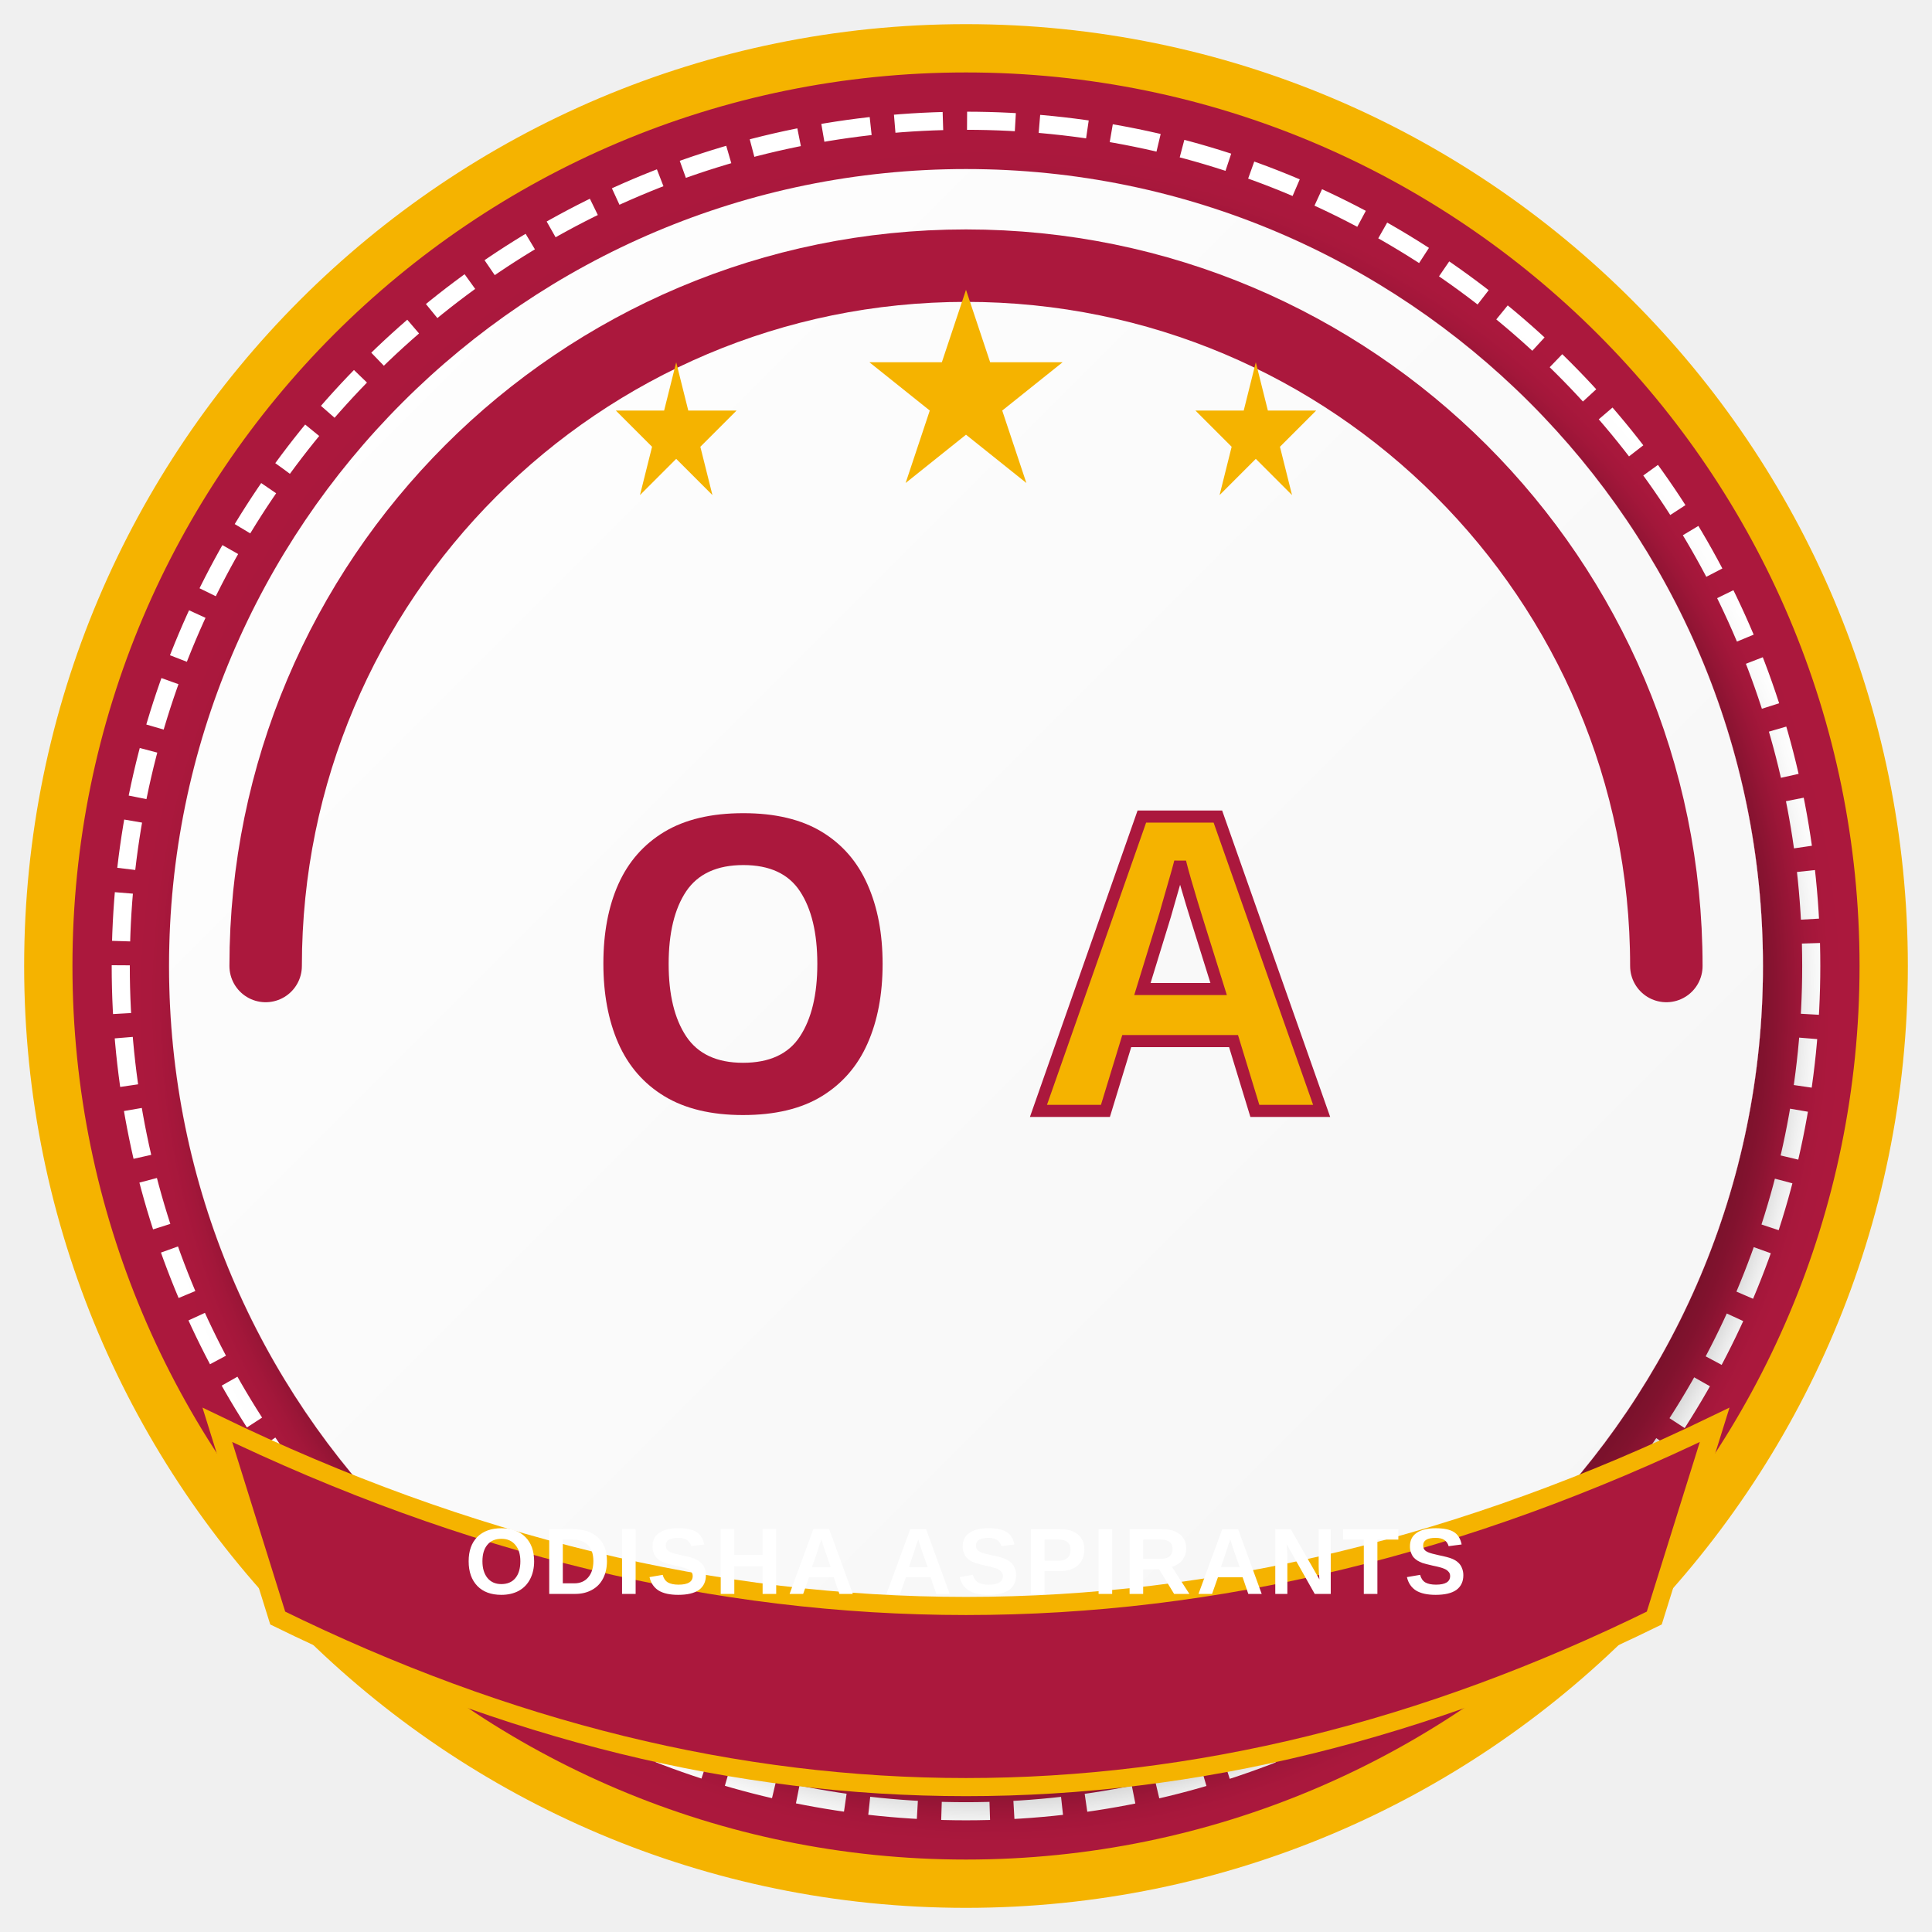
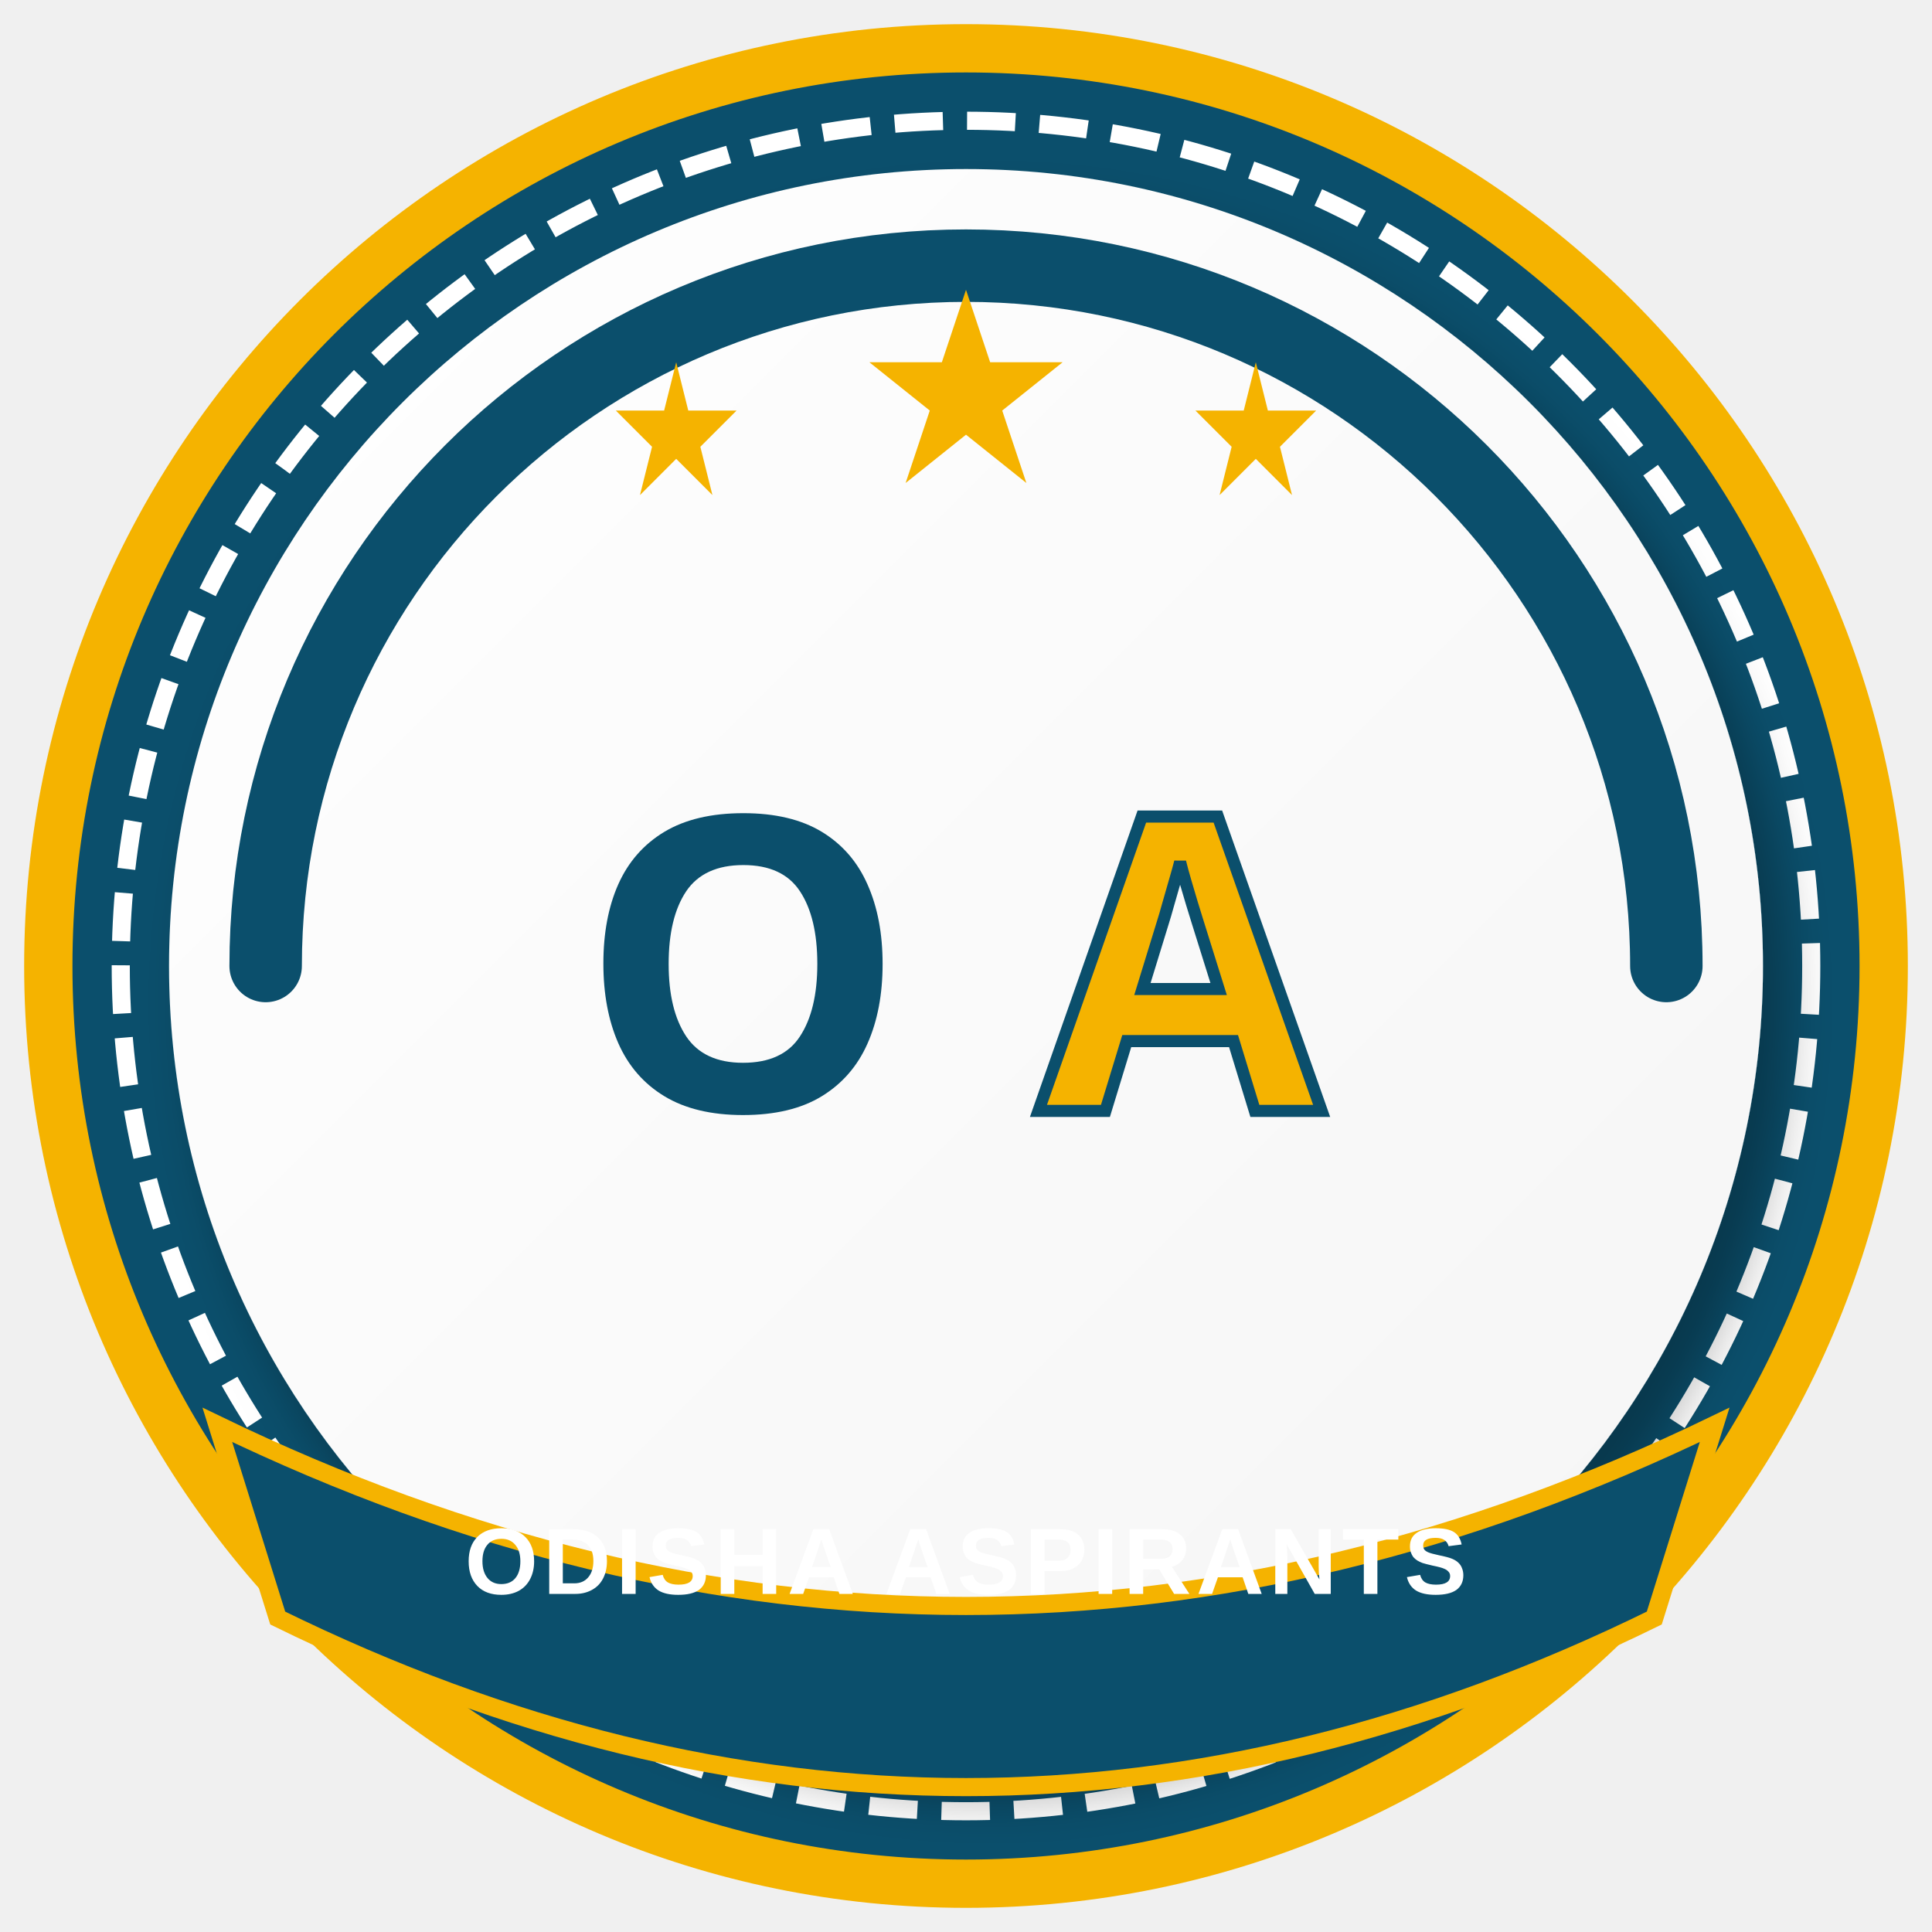
<svg xmlns="http://www.w3.org/2000/svg" viewBox="0 0 160 160" width="150" height="150">
  <defs>
    <radialGradient id="goldGrad" cx="50%" cy="50%" r="50%">
      <stop offset="0%" stop-color="#fff8d6" />
      <stop offset="60%" stop-color="#f5b300" />
      <stop offset="100%" stop-color="#c68400" />
    </radialGradient>
    <linearGradient id="shieldGrad" x1="0%" y1="0%" x2="100%" y2="100%">
      <stop offset="0%" stop-color="#ffffff" />
      <stop offset="100%" stop-color="#f5f5f5" />
    </linearGradient>
    <filter id="dropShadow" x="-10%" y="-10%" width="130%" height="130%">
      <feDropShadow dx="2" dy="3" stdDeviation="2" flood-opacity="0.3" />
    </filter>
  </defs>
-   <circle cx="80" cy="80" r="76" fill="#ab183d" stroke="#f5b300" stroke-width="4" />
+   <circle cx="80" cy="80" r="76" fill="#0b4f6c" stroke="#f5b300" stroke-width="4" />
  <circle cx="80" cy="80" r="70" fill="none" stroke="#ffffff" stroke-width="1.5" stroke-dasharray="4 2" />
  <circle cx="80" cy="80" r="66" fill="url(#shieldGrad)" filter="url(#dropShadow)" />
-   <path d="M 22 80 A 58 58 0 0 1 138 80" fill="none" stroke="#ab183d" stroke-width="6" stroke-linecap="round" />
-   <text x="48" y="92" font-family="Arial Black, Impact, sans-serif" font-size="34" font-weight="900" fill="#ab183d">O</text>
-   <text x="86" y="92" font-family="Arial Black, Impact, sans-serif" font-size="34" font-weight="900" fill="#f5b300" stroke="#ab183d" stroke-width="1">A</text>
-   <path d="M 18 118 Q 80 148 142 118 L 137 134 Q 80 162 23 134 Z" fill="#ab183d" stroke="#f5b300" stroke-width="1.5" />
+   <path d="M 22 80 A 58 58 0 0 1 138 80" fill="none" stroke="#0b4f6c" stroke-width="6" stroke-linecap="round" />
+   <text x="48" y="92" font-family="Arial Black, Impact, sans-serif" font-size="34" font-weight="900" fill="#0b4f6c">O</text>
+   <text x="86" y="92" font-family="Arial Black, Impact, sans-serif" font-size="34" font-weight="900" fill="#f5b300" stroke="#0b4f6c" stroke-width="1">A</text>
+   <path d="M 18 118 Q 80 148 142 118 L 137 134 Q 80 162 23 134 Z" fill="#0b4f6c" stroke="#f5b300" stroke-width="1.5" />
  <text x="80" y="132" font-family="Arial, sans-serif" font-size="7.8" font-weight="bold" fill="#ffffff" text-anchor="middle" letter-spacing="0.4">ODISHA ASPIRANTS</text>
  <polygon points="80,24 82,30 88,30 83,34 85,40 80,36 75,40 77,34 72,30 78,30" fill="#f5b300" />
  <polygon points="56,30 57,34 61,34 58,37 59,41 56,38 53,41 54,37 51,34 55,34" fill="#f5b300" />
  <polygon points="104,30 105,34 109,34 106,37 107,41 104,38 101,41 102,37 99,34 103,34" fill="#f5b300" />
</svg>
